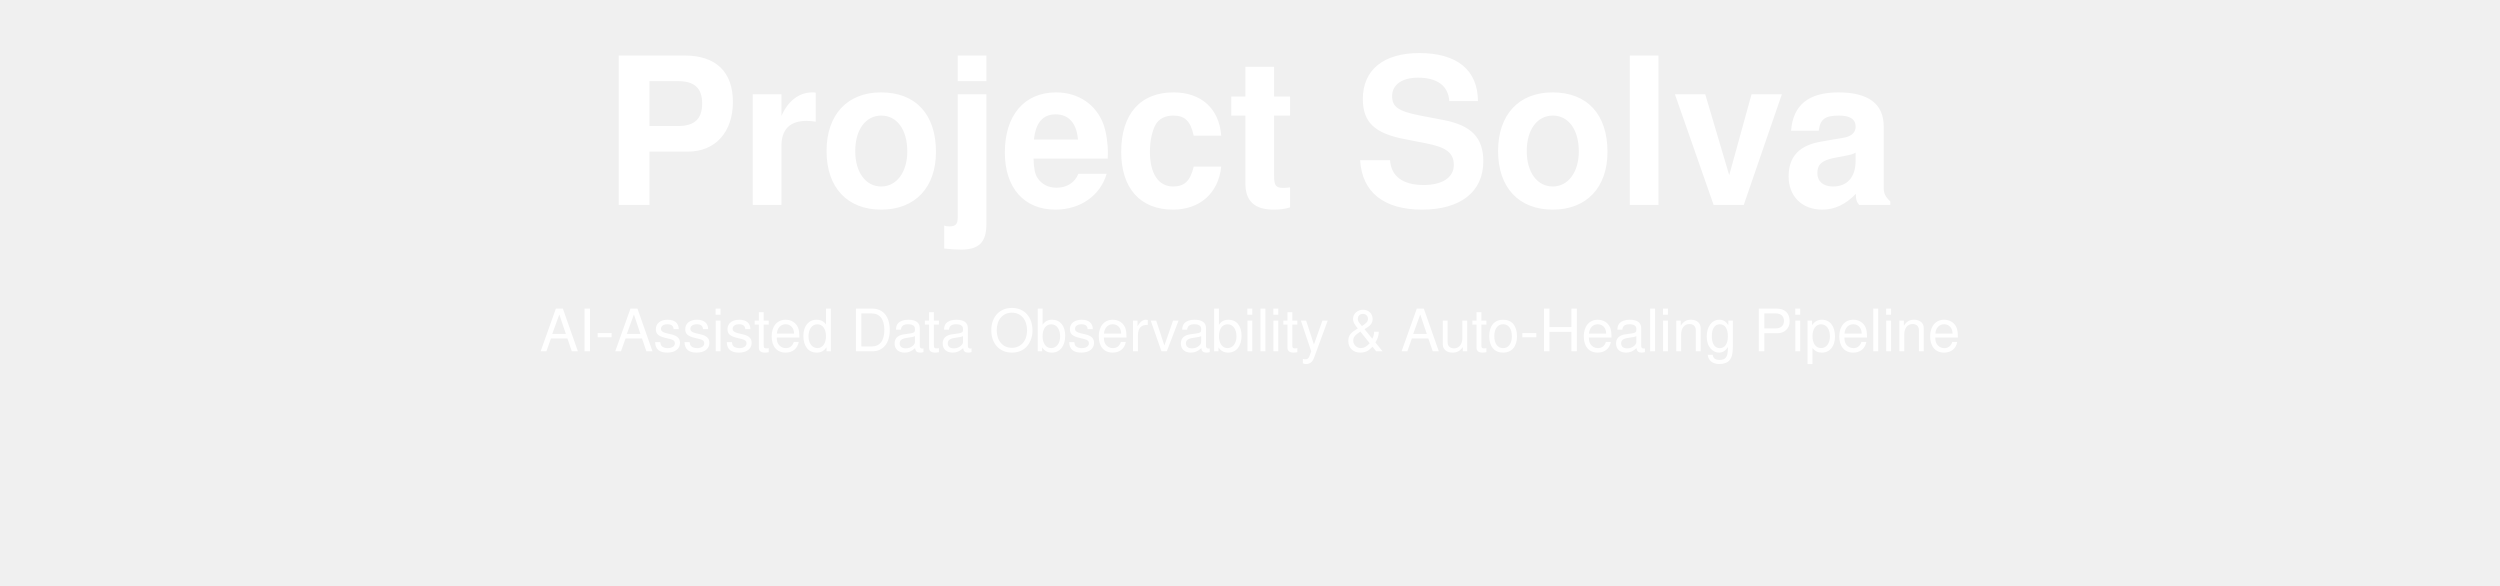
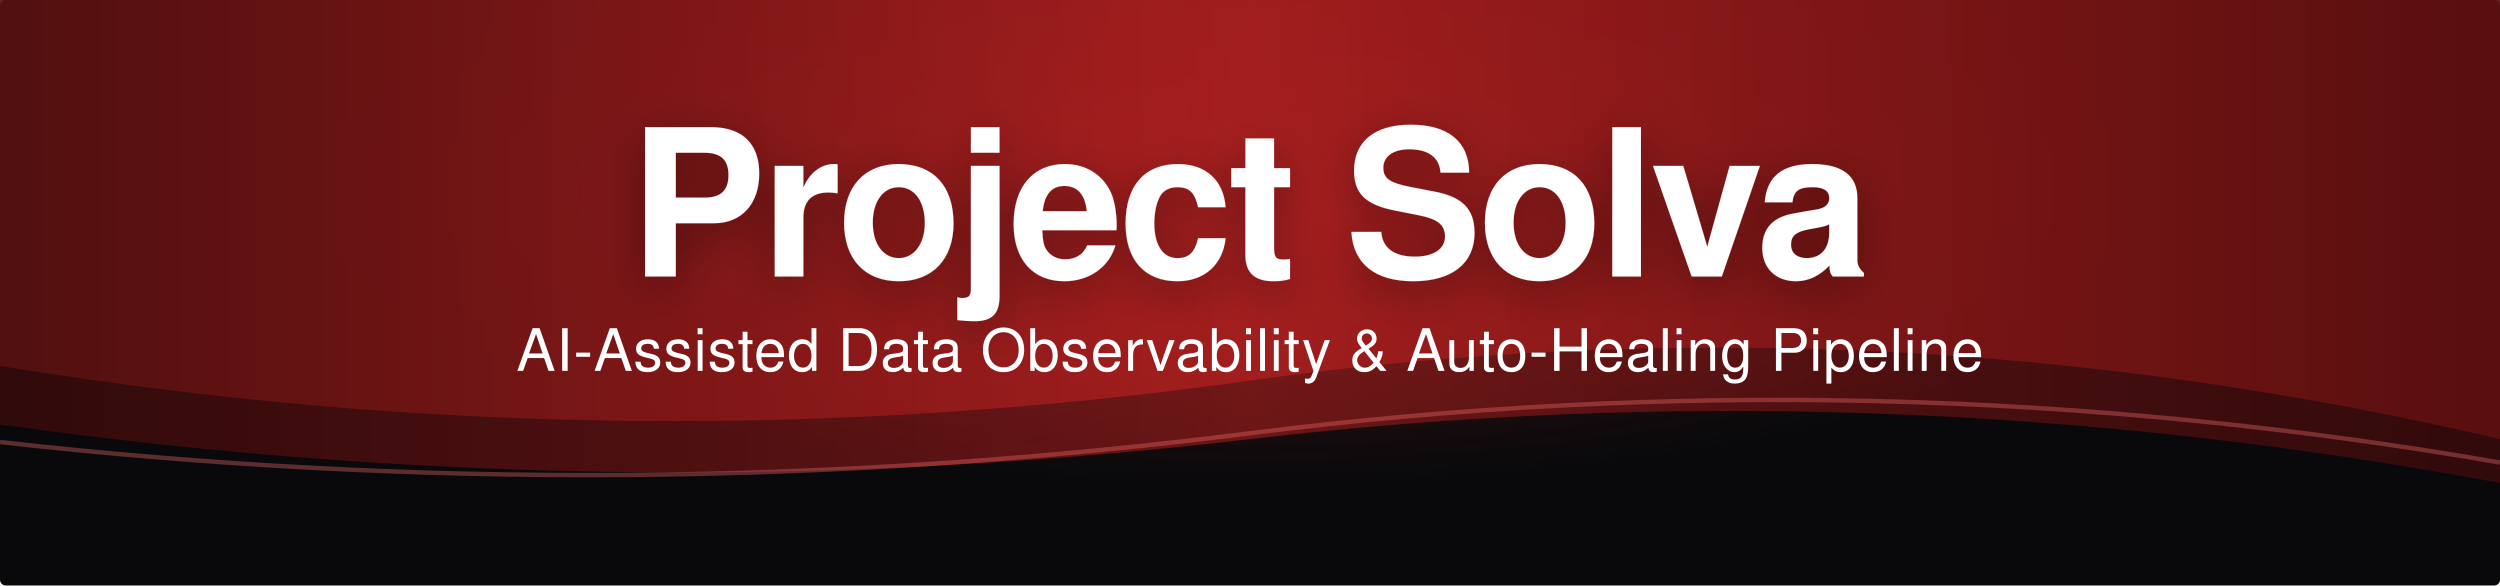
<svg xmlns="http://www.w3.org/2000/svg" width="854" height="200" style="z-index:1;position:relative" viewBox="0 0 854 200">
  <style>
-       .text {   font-size: 70px;   font-weight: 700;   font-family: -apple-system,BlinkMacSystemFont,Segoe UI,Helvetica,Arial,sans-serif,Apple Color Emoji,Segoe UI Emoji;  } .desc {   font-size: 20px;   font-weight: 500;   font-family: -apple-system,BlinkMacSystemFont,Segoe UI,Helvetica,Arial,sans-serif,Apple Color Emoji,Segoe UI Emoji;  } 
-       .text, .desc {   animation: fadeIn 1.2s ease-in-out forwards;  } @keyframes fadeIn {   from {     opacity: 0;   }   to {     opacity: 1;   }  } 
-     </style>
+     .text {
+       font-size: 70px;
+       font-weight: 800;
+       font-family: -apple-system, BlinkMacSystemFont, "Segoe UI",
+         Helvetica, Arial, sans-serif;
+       letter-spacing: -1.5px;
+       animation: fadeIn 1.2s ease-in-out forwards;
+     }
+ 
+     .desc {
+       font-size: 20px;
+       font-weight: 500;
+       font-family: -apple-system, BlinkMacSystemFont, "Segoe UI",
+         Helvetica, Arial, sans-serif;
+       letter-spacing: 0.3px;
+       animation: fadeIn 1.5s ease-in-out forwards;
+     }
+ 
+     .glow {
+       animation: glowPulse 4s ease-in-out infinite;
+     }
+ 
+     @keyframes fadeIn {
+       from {
+         opacity: 0;
+         transform: translateY(8px);
+       }
+       to {
+         opacity: 1;
+         transform: translateY(0);
+       }
+     }
+ 
+     @keyframes glowPulse {
+       0%, 100% {
+         opacity: 0.18;
+       }
+       50% {
+         opacity: 0.35;
+       }
+     }
+   </style>
  <defs>
-     <linearGradient id="linear" x1="0%" y1="0%" x2="100%" y2="0%">
-       <stop offset="0%" stop-color="#0ea5e9" />
-       <stop offset="100%" stop-color="#1e3a8a" />
+     <linearGradient id="redGradient" x1="0%" y1="0%" x2="100%" y2="0%">
+       <stop offset="0%" stop-color="#7f1d1d" />
+       <stop offset="45%" stop-color="#dc2626" />
+       <stop offset="100%" stop-color="#991b1b" />
    </linearGradient>
+     <linearGradient id="darkRedGradient" x1="0%" y1="0%" x2="100%" y2="0%">
+       <stop offset="0%" stop-color="#450a0a" />
+       <stop offset="50%" stop-color="#991b1b" />
+       <stop offset="100%" stop-color="#450a0a" />
+     </linearGradient>
+     <radialGradient id="redGlow">
+       <stop offset="0%" stop-color="#ef4444" stop-opacity="0.55" />
+       <stop offset="100%" stop-color="#7f1d1d" stop-opacity="0" />
+     </radialGradient>
+     <filter id="shadow" x="-20%" y="-20%" width="140%" height="160%">
+       <feDropShadow dx="0" dy="4" stdDeviation="8" flood-color="#000000" flood-opacity="0.35" />
+     </filter>
  </defs>
-   <g transform="translate(427, 100) scale(1, 1) translate(-427, -100)">
-     <path d="" fill="url(#linear)" opacity="0.4">
-       <animate attributeName="d" dur="20s" repeatCount="indefinite" keyTimes="0;0.333;0.667;1" calcmod="spline" keySplines="0.2 0 0.2 1;0.2 0 0.2 1;0.2 0 0.2 1" begin="0s" values="M0 0L 0 120Q 213.5 160 427 130T 854 155L 854 0 Z;M0 0L 0 145Q 213.5 160 427 140T 854 130L 854 0 Z;M0 0L 0 165Q 213.5 135 427 165T 854 130L 854 0 Z;M0 0L 0 120Q 213.5 160 427 130T 854 155L 854 0 Z">
-           </animate>
-     </path>
-     <path d="" fill="url(#linear)" opacity="0.4">
-       <animate attributeName="d" dur="20s" repeatCount="indefinite" keyTimes="0;0.333;0.667;1" calcmod="spline" keySplines="0.2 0 0.2 1;0.2 0 0.2 1;0.2 0 0.2 1" begin="-10s" values="M0 0L 0 135Q 213.5 180 427 150T 854 160L 854 0 Z;M0 0L 0 150Q 213.5 120 427 120T 854 140L 854 0 Z;M0 0L 0 145Q 213.5 125 427 150T 854 165L 854 0 Z;M0 0L 0 135Q 213.5 180 427 150T 854 160L 854 0 Z">
-           </animate>
-     </path>
-   </g>
-   <text text-anchor="middle" alignment-baseline="middle" x="50%" y="35%" class="text" style="fill:#ffffff;" stroke="#none" stroke-width="1">Project Solva</text>
-   <text text-anchor="middle" alignment-baseline="middle" x="50%" y="60%" class="desc" style="fill:#ffffff;">AI-Assisted Data Observability &amp; Auto-Healing Pipeline</text>
+   <rect width="854" height="200" rx="2" fill="#09090b" />
+   <ellipse class="glow" cx="427" cy="65" rx="330" ry="100" fill="url(#redGlow)" />
+   <path fill="url(#redGradient)" opacity="0.78" d="M0 0L0 125        Q213.5 160 427 130        T854 150        L854 0Z">
+     <animate attributeName="d" dur="14s" repeatCount="indefinite" values="         M0 0L0 125 Q213.5 160 427 130 T854 150 L854 0Z;         M0 0L0 145 Q213.5 130 427 145 T854 125 L854 0Z;         M0 0L0 115 Q213.5 175 427 125 T854 155 L854 0Z;         M0 0L0 125 Q213.5 160 427 130 T854 150 L854 0Z       " />
+   </path>
+   <path fill="url(#darkRedGradient)" opacity="0.65" d="M0 0L0 145        Q213.5 175 427 150        T854 165        L854 0Z">
+     <animate attributeName="d" dur="18s" repeatCount="indefinite" begin="-7s" values="         M0 0L0 145 Q213.5 175 427 150 T854 165 L854 0Z;         M0 0L0 130 Q213.5 145 427 165 T854 135 L854 0Z;         M0 0L0 155 Q213.5 125 427 145 T854 155 L854 0Z;         M0 0L0 145 Q213.5 175 427 150 T854 165 L854 0Z       " />
+   </path>
+   <path d="M0 151 Q213.5 175 427 148 T854 158" fill="none" stroke="#f87171" stroke-width="1.5" opacity="0.35">
+     <animate attributeName="d" dur="12s" repeatCount="indefinite" values="         M0 151 Q213.5 175 427 148 T854 158;         M0 145 Q213.5 155 427 160 T854 145;         M0 158 Q213.5 140 427 150 T854 165;         M0 151 Q213.5 175 427 148 T854 158       " />
+   </path>
+   <text text-anchor="middle" dominant-baseline="middle" x="50%" y="35%" class="text" fill="#ffffff" filter="url(#shadow)">
+     Project Solva
+   </text>
+   <text text-anchor="middle" dominant-baseline="middle" x="50%" y="60%" class="desc" fill="#ffffff">
+     AI-Assisted Data Observability &amp; Auto-Healing Pipeline
+   </text>
</svg>
